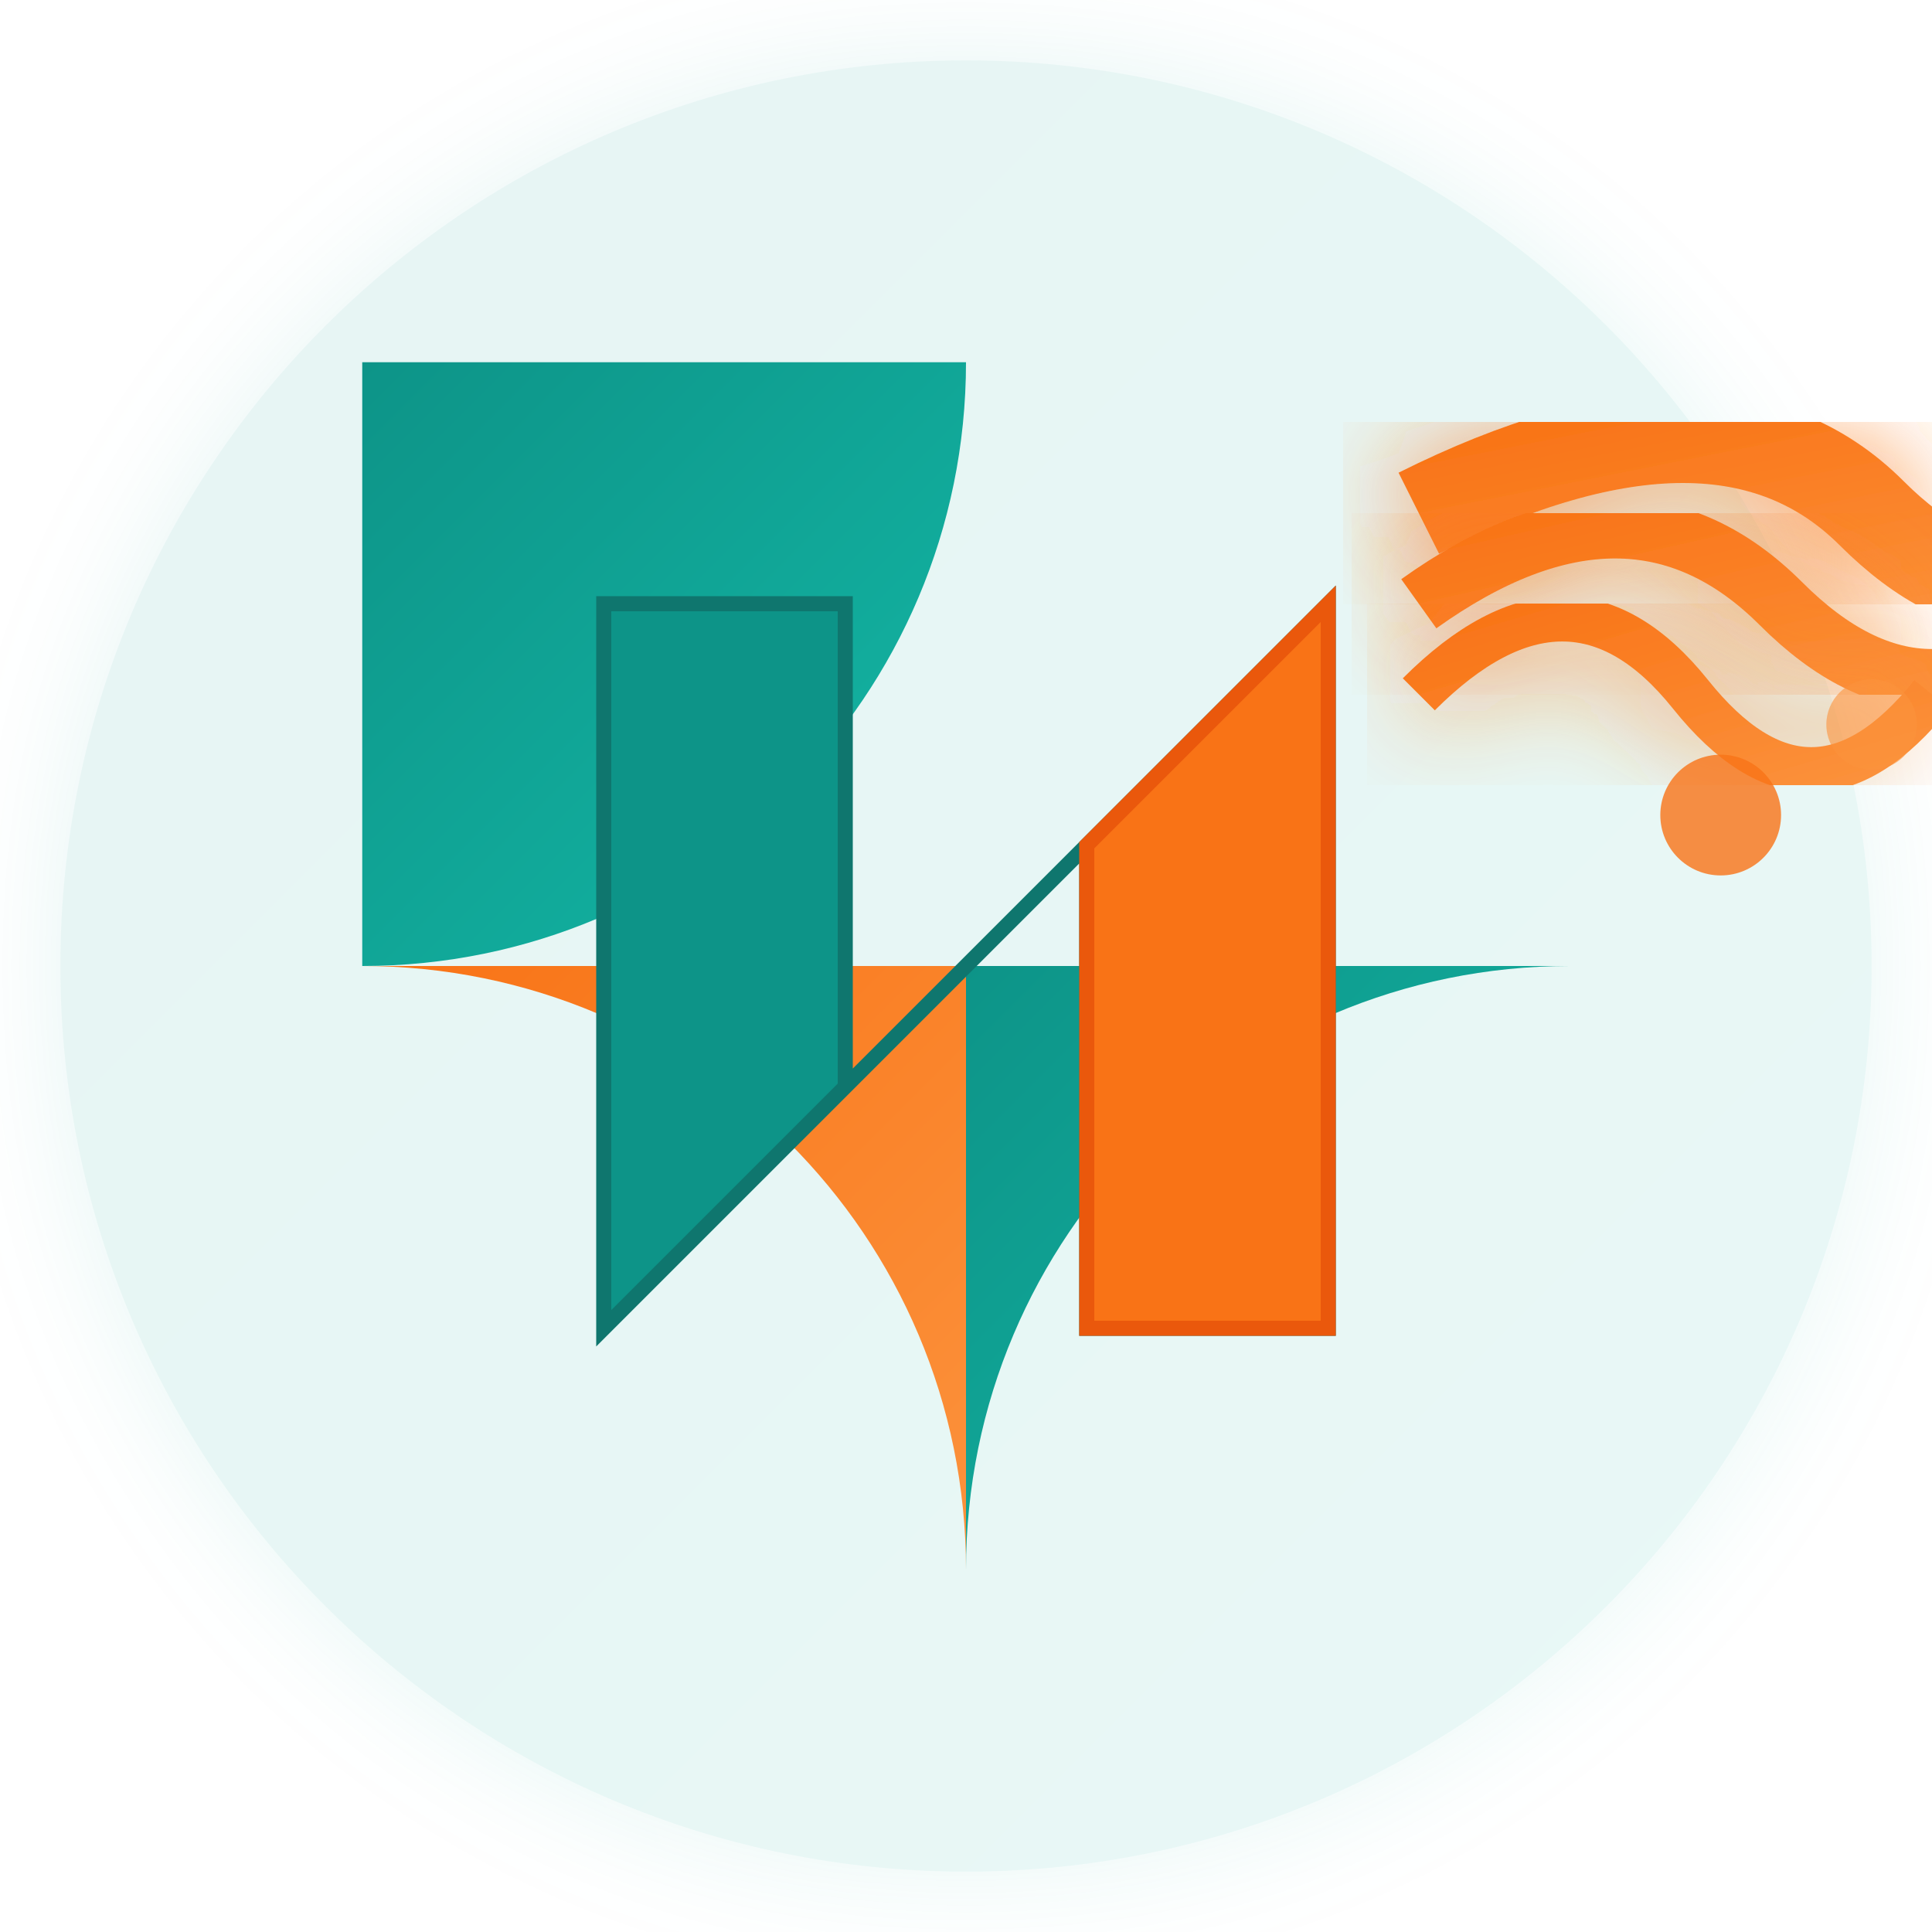
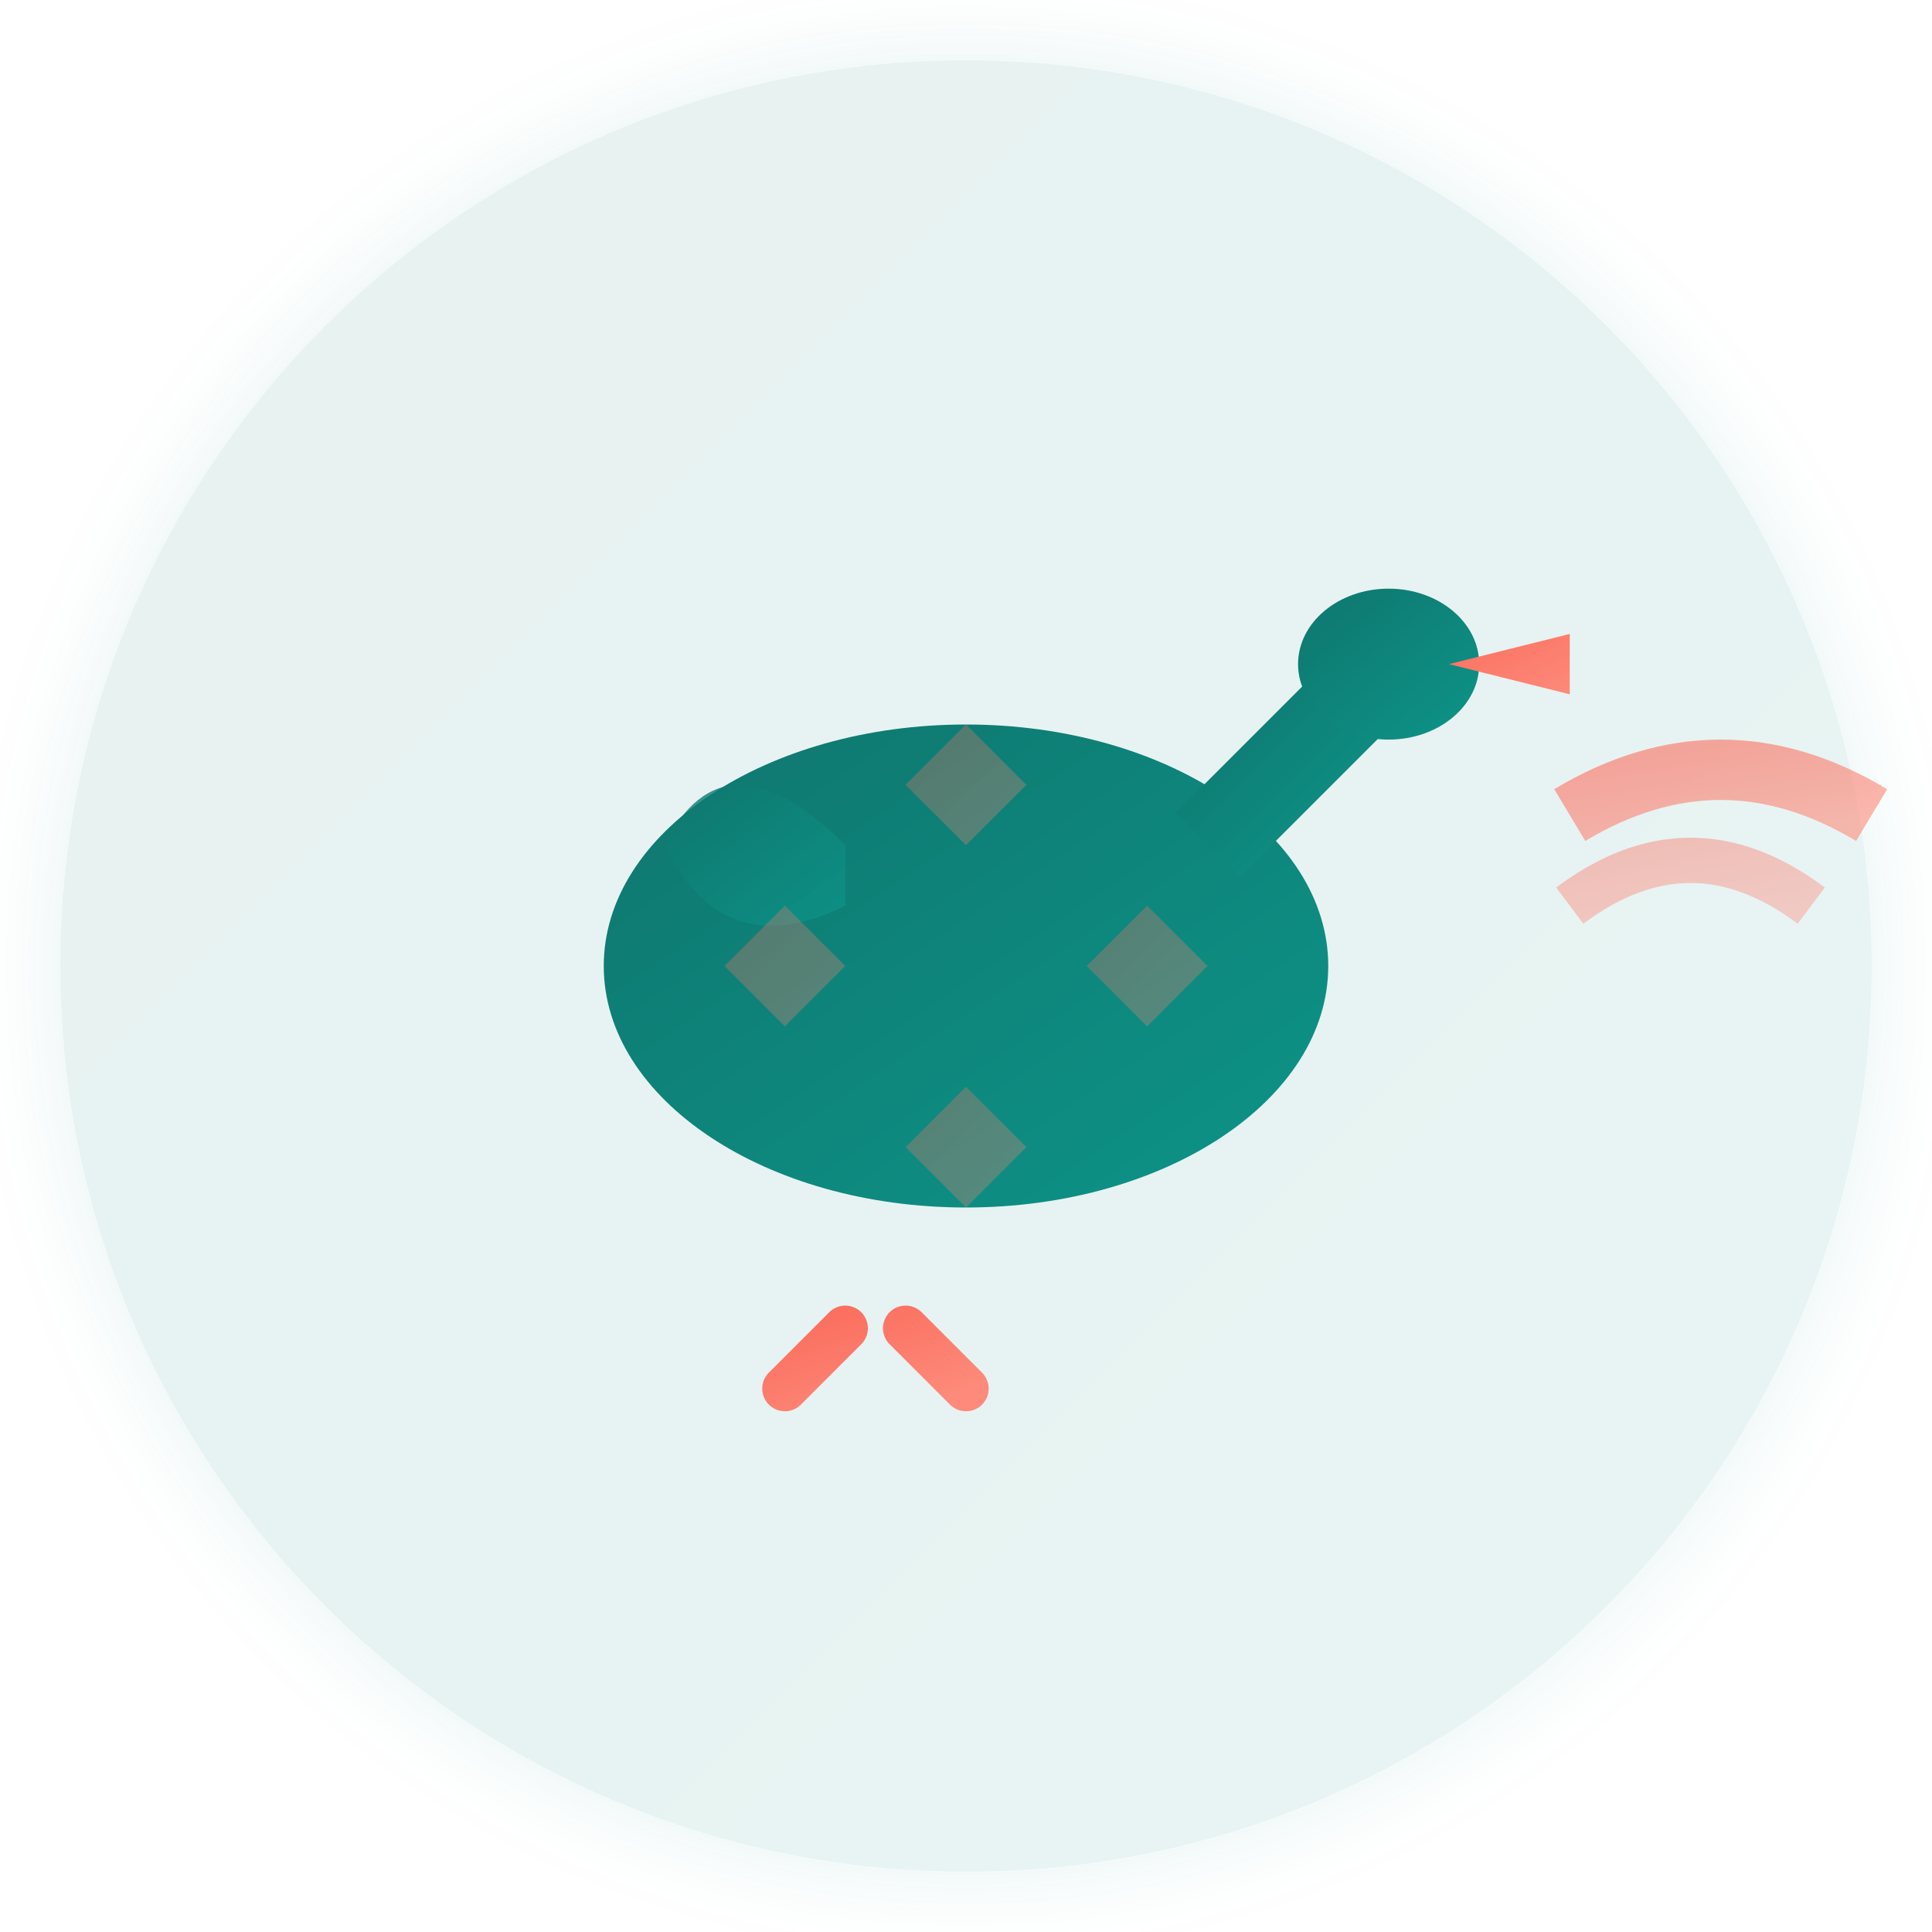
<svg xmlns="http://www.w3.org/2000/svg" width="64" height="64" viewBox="0 0 64 64">
  <defs>
    <linearGradient id="tealGradient" x1="0%" y1="0%" x2="100%" y2="100%">
-       <stop offset="0%" style="stop-color:#0D9488;stop-opacity:1" />
-       <stop offset="100%" style="stop-color:#14B8A6;stop-opacity:1" />
+       <stop offset="0%" style="stop-color:#0f766e;stop-opacity:1" />
+       <stop offset="100%" style="stop-color:#0d9488;stop-opacity:1" />
    </linearGradient>
    <linearGradient id="coralGradient" x1="0%" y1="0%" x2="100%" y2="100%">
-       <stop offset="0%" style="stop-color:#F97316;stop-opacity:1" />
-       <stop offset="100%" style="stop-color:#FB923C;stop-opacity:1" />
+       <stop offset="0%" style="stop-color:#fb6f5f;stop-opacity:1" />
+       <stop offset="100%" style="stop-color:#fd8a7a;stop-opacity:1" />
    </linearGradient>
    <filter id="glow">
-       <feGaussianBlur stdDeviation="2" result="coloredBlur" />
+       <feGaussianBlur stdDeviation="1.5" result="coloredBlur" />
      <feMerge>
        <feMergeNode in="coloredBlur" />
        <feMergeNode in="SourceGraphic" />
      </feMerge>
    </filter>
  </defs>
  <circle cx="32" cy="32" r="30" fill="url(#tealGradient)" opacity="0.1" filter="url(#glow)" />
-   <g transform="translate(12, 12)">
-     <path d="M 20 0 A 20 20 0 0 1 0 20 L 0 0 Z" fill="url(#tealGradient)" />
-     <path d="M 0 20 A 20 20 0 0 1 20 40 L 20 20 Z" fill="url(#coralGradient)" />
-     <path d="M 20 40 A 20 20 0 0 1 40 20 L 20 20 Z" fill="url(#tealGradient)" />
-     <path d="M 8 32 L 8 8 L 16 8 L 16 24 L 32 8 L 32 32 L 24 32 L 24 16 L 8 32 Z" fill="#0D9488" stroke="#0F766E" stroke-width="0.5" />
-     <path d="M 24 16 L 32 8 L 32 32 L 24 32 L 24 16 Z" fill="#F97316" stroke="#EA580C" stroke-width="0.5" />
-     <path d="M 35 5 Q 45 0 50 5 Q 55 10 60 5" stroke="url(#coralGradient)" stroke-width="3" fill="none" filter="url(#glow)" />
-     <path d="M 35 8 Q 42 3 47 8 Q 52 13 57 8" stroke="url(#coralGradient)" stroke-width="2" fill="none" filter="url(#glow)" />
-     <path d="M 35 11 Q 40 6 44 11 Q 48 16 52 11" stroke="url(#coralGradient)" stroke-width="1.5" fill="none" filter="url(#glow)" />
-     <circle cx="45" cy="15" r="2" fill="#F97316" opacity="0.8" />
-     <circle cx="50" cy="12" r="1.5" fill="#FB923C" opacity="0.6" />
-     <circle cx="55" cy="8" r="1" fill="#FED7AA" opacity="0.4" />
+   <g transform="translate(16, 20)">
+     <ellipse cx="16" cy="12" rx="12" ry="8" fill="url(#tealGradient)" />
+     <path d="M 24 8 Q 28 4 30 2" stroke="url(#tealGradient)" stroke-width="3" fill="none" />
+     <ellipse cx="30" cy="2" rx="3" ry="2.5" fill="url(#tealGradient)" />
+     <path d="M 32 2 L 36 1 L 36 3 Z" fill="url(#coralGradient)" />
+     <path d="M 12 8 Q 8 4 6 8 Q 8 12 12 10" fill="url(#tealGradient)" opacity="0.8" />
+     <line x1="14" y1="20" x2="14" y2="24" stroke="url(#coralGradient)" stroke-width="1.5" />
+     <line x1="18" y1="20" x2="18" y2="24" stroke="url(#coralGradient)" stroke-width="1.5" />
+     <path d="M 12 24 L 10 26 M 14 24 L 16 26" stroke="url(#coralGradient)" stroke-width="1.5" stroke-linecap="round" />
+   </g>
+   <g transform="translate(32, 32)" opacity="0.3">
+     <path d="M 0 -8 L 2 -6 L 0 -4 L -2 -6 Z" fill="url(#coralGradient)" />
+     <path d="M 0 8 L 2 6 L 0 4 L -2 6 Z" fill="url(#coralGradient)" />
+     <path d="M -8 0 L -6 2 L -4 0 L -6 -2 Z" fill="url(#coralGradient)" />
+     <path d="M 8 0 L 6 2 L 4 0 L 6 -2 Z" fill="url(#coralGradient)" />
+   </g>
+   <g transform="translate(32, 32)">
+     <path d="M 20 -5 Q 25 -8 30 -5" stroke="url(#coralGradient)" stroke-width="2" fill="none" opacity="0.6" />
+     <path d="M 20 -2 Q 24 -5 28 -2" stroke="url(#coralGradient)" stroke-width="1.5" fill="none" opacity="0.4" />
  </g>
</svg>
